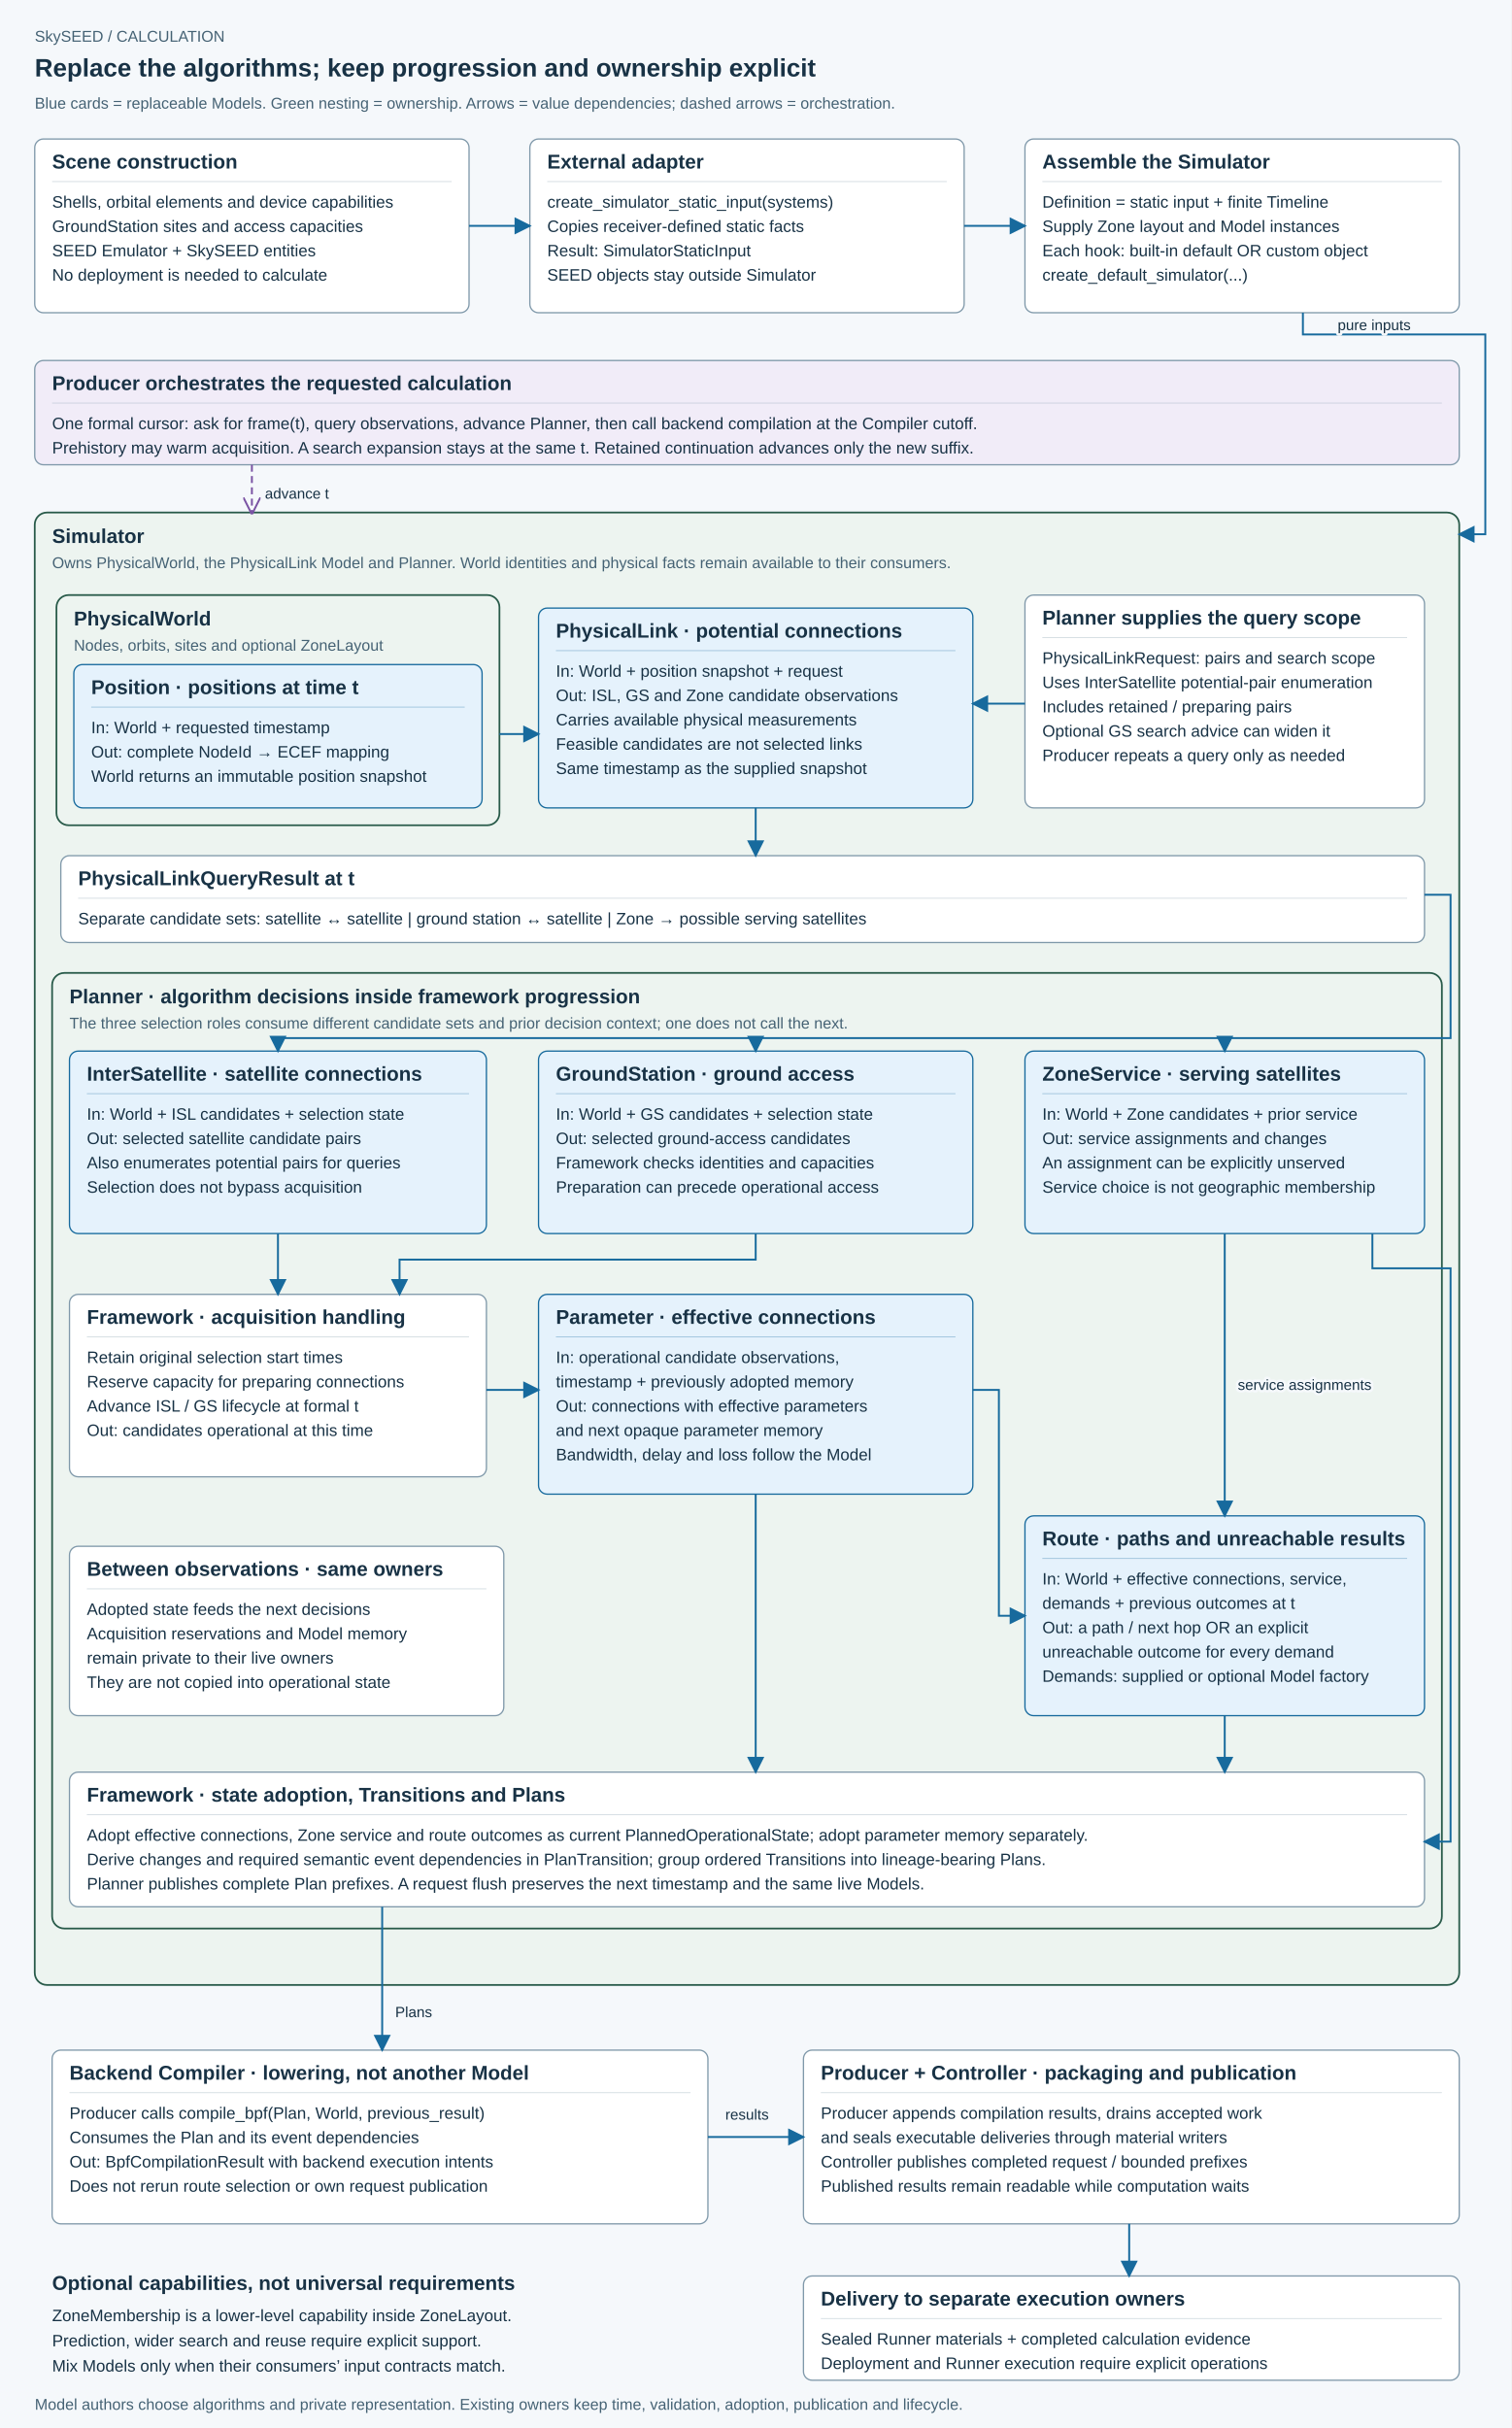
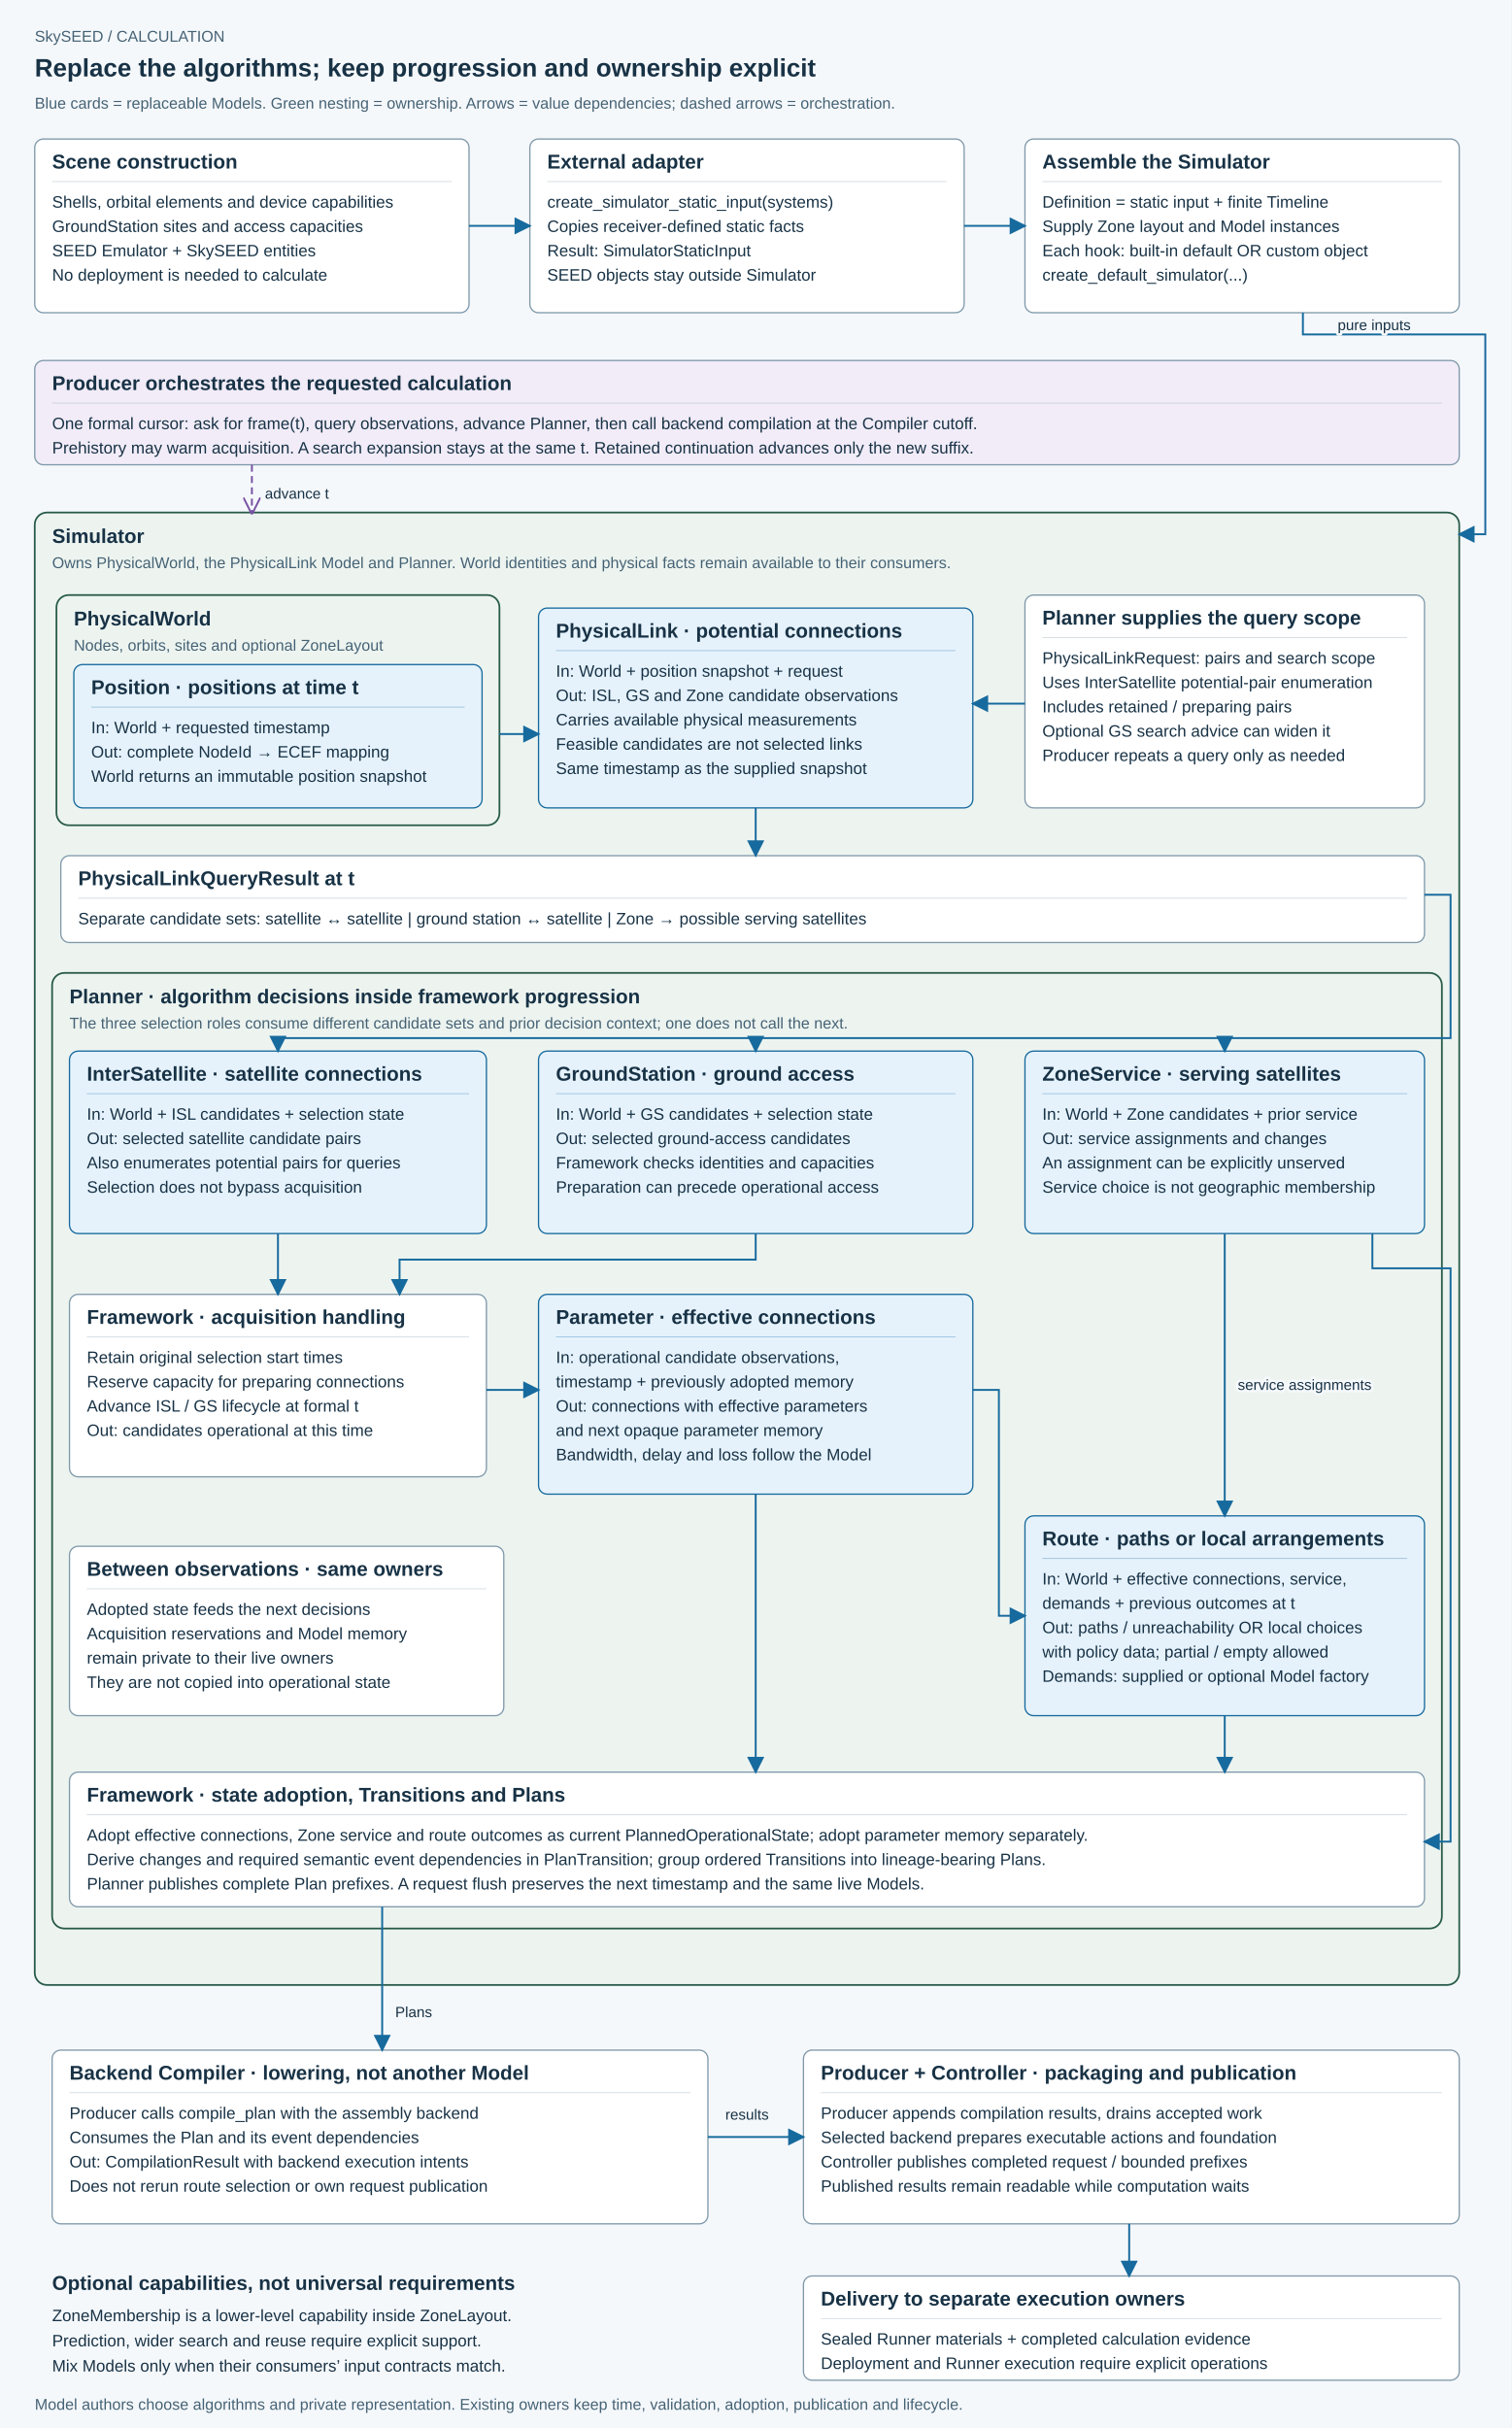
<svg xmlns="http://www.w3.org/2000/svg" width="1740" height="2795" viewBox="0 0 1740 2795" role="img" aria-labelledby="title description">
  <defs>
    <marker id="data" markerWidth="9" markerHeight="9" refX="8" refY="4.5" orient="auto">
      <path d="M0,0 L9,4.5 L0,9 z" fill="#176a9d" />
    </marker>
    <marker id="control" markerWidth="9" markerHeight="9" refX="8" refY="4.5" orient="auto">
      <path d="M0,0 L9,4.5 L0,9" fill="none" stroke="#7952a3" />
    </marker>
  </defs>
  <style>
 text {font-family:Arial,Helvetica,sans-serif;fill:#183245}
 .heading {font-size:29px;font-weight:bold}
 .title {font-size:23px;font-weight:bold}
 .body {font-size:19px}
 .caption {font-size:18px;fill:#456274}
 .label {font-size:17px;paint-order:stroke;stroke:#f5f8fb;stroke-width:6px;stroke-linejoin:round}
</style>
  <rect width="100%" height="100%" fill="#f5f8fb" />
  <text x="40" y="48" class="caption">SkySEED  /  CALCULATION</text>
  <text x="40" y="88" class="heading">Replace the algorithms; keep progression and ownership explicit</text>
  <text x="40" y="125" class="caption">Blue cards = replaceable Models. Green nesting = ownership. Arrows = value dependencies; dashed arrows = orchestration.</text>
  <g>
    <rect x="40" y="160" width="500" height="200" rx="10" fill="#fff" stroke="#8099aa" stroke-width="1.5" />
    <text x="60" y="194" class="title">Scene construction</text>
    <path d="M60,209 H520" stroke="#8099aa" opacity=".35" />
    <text x="60" y="239" class="body">Shells, orbital elements and device capabilities</text>
    <text x="60" y="267" class="body">GroundStation sites and access capacities</text>
    <text x="60" y="295" class="body">SEED Emulator + SkySEED entities</text>
    <text x="60" y="323" class="body">No deployment is needed to calculate</text>
  </g>
  <g>
    <rect x="610" y="160" width="500" height="200" rx="10" fill="#fff" stroke="#8099aa" stroke-width="1.5" />
    <text x="630" y="194" class="title">External adapter</text>
    <path d="M630,209 H1090" stroke="#8099aa" opacity=".35" />
    <text x="630" y="239" class="body">create_simulator_static_input(systems)</text>
    <text x="630" y="267" class="body">Copies receiver-defined static facts</text>
    <text x="630" y="295" class="body">Result: SimulatorStaticInput</text>
    <text x="630" y="323" class="body">SEED objects stay outside Simulator</text>
  </g>
  <g>
    <rect x="1180" y="160" width="500" height="200" rx="10" fill="#fff" stroke="#8099aa" stroke-width="1.5" />
    <text x="1200" y="194" class="title">Assemble the Simulator</text>
    <path d="M1200,209 H1660" stroke="#8099aa" opacity=".35" />
    <text x="1200" y="239" class="body">Definition = static input + finite Timeline</text>
    <text x="1200" y="267" class="body">Supply Zone layout and Model instances</text>
    <text x="1200" y="295" class="body">Each hook: built-in default OR custom object</text>
    <text x="1200" y="323" class="body">create_default_simulator(...)</text>
  </g>
  <polyline points="540,260 610,260" fill="none" stroke="#176a9d" stroke-width="2.2" marker-end="url(#data)" />
  <polyline points="1110,260 1180,260" fill="none" stroke="#176a9d" stroke-width="2.2" marker-end="url(#data)" />
  <g>
    <rect x="40" y="415" width="1640" height="120" rx="10" fill="#f1ecf8" stroke="#8099aa" stroke-width="1.5" />
    <text x="60" y="449" class="title">Producer orchestrates the requested calculation</text>
    <path d="M60,464 H1660" stroke="#8099aa" opacity=".35" />
    <text x="60" y="494" class="body">One formal cursor: ask for frame(t), query observations, advance Planner, then call backend compilation at the Compiler cutoff.</text>
    <text x="60" y="522" class="body">Prehistory may warm acquisition. A search expansion stays at the same t. Retained continuation advances only the new suffix.</text>
  </g>
  <rect x="40" y="590" width="1640" height="1695" rx="14" fill="#edf4f0" stroke="#285a49" stroke-width="2" />
  <text x="60" y="625" class="title">Simulator</text>
  <text x="60" y="654" class="caption">Owns PhysicalWorld, the PhysicalLink Model and Planner. World identities and physical facts remain available to their consumers.</text>
  <polyline points="290,535 290,590" fill="none" stroke="#7952a3" stroke-width="2.2" marker-end="url(#control)" stroke-dasharray="8 5" />
  <text x="305" y="574" class="label">advance t</text>
  <polyline points="1500,360 1500,385 1710,385 1710,615 1680,615" fill="none" stroke="#176a9d" stroke-width="2.2" marker-end="url(#data)" />
  <text x="1540" y="380" class="label">pure inputs</text>
  <rect x="65" y="685" width="510" height="265" rx="14" fill="#edf4f0" stroke="#285a49" stroke-width="2" />
  <text x="85" y="720" class="title">PhysicalWorld</text>
  <text x="85" y="749" class="caption">Nodes, orbits, sites and optional ZoneLayout</text>
  <g>
    <rect x="85" y="765" width="470" height="165" rx="10" fill="#e5f2fc" stroke="#176a9d" stroke-width="1.5" />
    <text x="105" y="799" class="title">Position · positions at time t</text>
    <path d="M105,814 H535" stroke="#176a9d" opacity=".35" />
    <text x="105" y="844" class="body">In: World + requested timestamp</text>
    <text x="105" y="872" class="body">Out: complete NodeId → ECEF mapping</text>
    <text x="105" y="900" class="body">World returns an immutable position snapshot</text>
  </g>
  <g>
    <rect x="620" y="700" width="500" height="230" rx="10" fill="#e5f2fc" stroke="#176a9d" stroke-width="1.5" />
    <text x="640" y="734" class="title">PhysicalLink · potential connections</text>
    <path d="M640,749 H1100" stroke="#176a9d" opacity=".35" />
    <text x="640" y="779" class="body">In: World + position snapshot + request</text>
    <text x="640" y="807" class="body">Out: ISL, GS and Zone candidate observations</text>
    <text x="640" y="835" class="body">Carries available physical measurements</text>
    <text x="640" y="863" class="body">Feasible candidates are not selected links</text>
    <text x="640" y="891" class="body">Same timestamp as the supplied snapshot</text>
  </g>
  <g>
    <rect x="1180" y="685" width="460" height="245" rx="10" fill="#fff" stroke="#8099aa" stroke-width="1.5" />
    <text x="1200" y="719" class="title">Planner supplies the query scope</text>
    <path d="M1200,734 H1620" stroke="#8099aa" opacity=".35" />
    <text x="1200" y="764" class="body">PhysicalLinkRequest: pairs and search scope</text>
    <text x="1200" y="792" class="body">Uses InterSatellite potential-pair enumeration</text>
    <text x="1200" y="820" class="body">Includes retained / preparing pairs</text>
    <text x="1200" y="848" class="body">Optional GS search advice can widen it</text>
    <text x="1200" y="876" class="body">Producer repeats a query only as needed</text>
  </g>
  <polyline points="575,845 620,845" fill="none" stroke="#176a9d" stroke-width="2.2" marker-end="url(#data)" />
  <polyline points="1180,810 1120,810" fill="none" stroke="#176a9d" stroke-width="2.2" marker-end="url(#data)" />
  <g>
    <rect x="70" y="985" width="1570" height="100" rx="10" fill="#fff" stroke="#8099aa" stroke-width="1.5" />
    <text x="90" y="1019" class="title">PhysicalLinkQueryResult at t</text>
    <path d="M90,1034 H1620" stroke="#8099aa" opacity=".35" />
    <text x="90" y="1064" class="body">Separate candidate sets: satellite ↔ satellite  |  ground station ↔ satellite  |  Zone → possible serving satellites</text>
  </g>
  <polyline points="870,930 870,985" fill="none" stroke="#176a9d" stroke-width="2.2" marker-end="url(#data)" />
  <rect x="60" y="1120" width="1600" height="1100" rx="14" fill="#edf4f0" stroke="#285a49" stroke-width="2" />
  <text x="80" y="1155" class="title">Planner · algorithm decisions inside framework progression</text>
  <text x="80" y="1184" class="caption">The three selection roles consume different candidate sets and prior decision context; one does not call the next.</text>
  <g>
    <rect x="80" y="1210" width="480" height="210" rx="10" fill="#e5f2fc" stroke="#176a9d" stroke-width="1.5" />
    <text x="100" y="1244" class="title">InterSatellite · satellite connections</text>
    <path d="M100,1259 H540" stroke="#176a9d" opacity=".35" />
    <text x="100" y="1289" class="body">In: World + ISL candidates + selection state</text>
    <text x="100" y="1317" class="body">Out: selected satellite candidate pairs</text>
    <text x="100" y="1345" class="body">Also enumerates potential pairs for queries</text>
    <text x="100" y="1373" class="body">Selection does not bypass acquisition</text>
  </g>
  <g>
    <rect x="620" y="1210" width="500" height="210" rx="10" fill="#e5f2fc" stroke="#176a9d" stroke-width="1.5" />
    <text x="640" y="1244" class="title">GroundStation · ground access</text>
    <path d="M640,1259 H1100" stroke="#176a9d" opacity=".35" />
    <text x="640" y="1289" class="body">In: World + GS candidates + selection state</text>
    <text x="640" y="1317" class="body">Out: selected ground-access candidates</text>
    <text x="640" y="1345" class="body">Framework checks identities and capacities</text>
    <text x="640" y="1373" class="body">Preparation can precede operational access</text>
  </g>
  <g>
    <rect x="1180" y="1210" width="460" height="210" rx="10" fill="#e5f2fc" stroke="#176a9d" stroke-width="1.5" />
    <text x="1200" y="1244" class="title">ZoneService · serving satellites</text>
    <path d="M1200,1259 H1620" stroke="#176a9d" opacity=".35" />
    <text x="1200" y="1289" class="body">In: World + Zone candidates + prior service</text>
    <text x="1200" y="1317" class="body">Out: service assignments and changes</text>
    <text x="1200" y="1345" class="body">An assignment can be explicitly unserved</text>
    <text x="1200" y="1373" class="body">Service choice is not geographic membership</text>
  </g>
  <polyline points="1640,1030 1670,1030 1670,1195 320,1195 320,1210" fill="none" stroke="#176a9d" stroke-width="2.2" marker-end="url(#data)" />
  <polyline points="870,1195 870,1210" fill="none" stroke="#176a9d" stroke-width="2.2" marker-end="url(#data)" />
  <polyline points="1410,1195 1410,1210" fill="none" stroke="#176a9d" stroke-width="2.2" marker-end="url(#data)" />
  <g>
    <rect x="80" y="1490" width="480" height="210" rx="10" fill="#fff" stroke="#8099aa" stroke-width="1.5" />
    <text x="100" y="1524" class="title">Framework · acquisition handling</text>
    <path d="M100,1539 H540" stroke="#8099aa" opacity=".35" />
    <text x="100" y="1569" class="body">Retain original selection start times</text>
    <text x="100" y="1597" class="body">Reserve capacity for preparing connections</text>
    <text x="100" y="1625" class="body">Advance ISL / GS lifecycle at formal t</text>
    <text x="100" y="1653" class="body">Out: candidates operational at this time</text>
  </g>
  <polyline points="320,1420 320,1490" fill="none" stroke="#176a9d" stroke-width="2.2" marker-end="url(#data)" />
  <polyline points="870,1420 870,1450 460,1450 460,1490" fill="none" stroke="#176a9d" stroke-width="2.2" marker-end="url(#data)" />
  <g>
    <rect x="620" y="1490" width="500" height="230" rx="10" fill="#e5f2fc" stroke="#176a9d" stroke-width="1.5" />
    <text x="640" y="1524" class="title">Parameter · effective connections</text>
    <path d="M640,1539 H1100" stroke="#176a9d" opacity=".35" />
    <text x="640" y="1569" class="body">In: operational candidate observations,</text>
    <text x="640" y="1597" class="body">      timestamp + previously adopted memory</text>
    <text x="640" y="1625" class="body">Out: connections with effective parameters</text>
    <text x="640" y="1653" class="body">      and next opaque parameter memory</text>
    <text x="640" y="1681" class="body">Bandwidth, delay and loss follow the Model</text>
  </g>
  <polyline points="560,1600 620,1600" fill="none" stroke="#176a9d" stroke-width="2.2" marker-end="url(#data)" />
  <g>
    <rect x="1180" y="1745" width="460" height="230" rx="10" fill="#e5f2fc" stroke="#176a9d" stroke-width="1.5" />
-     <text x="1200" y="1779" class="title">Route · paths and unreachable results</text>
+     <text x="1200" y="1779" class="title">Route · paths or local arrangements</text>
    <path d="M1200,1794 H1620" stroke="#176a9d" opacity=".35" />
    <text x="1200" y="1824" class="body">In: World + effective connections, service,</text>
    <text x="1200" y="1852" class="body">      demands + previous outcomes at t</text>
-     <text x="1200" y="1880" class="body">Out: a path / next hop OR an explicit</text>
-     <text x="1200" y="1908" class="body">      unreachable outcome for every demand</text>
+     <text x="1200" y="1880" class="body">Out: paths / unreachability OR local choices</text>
+     <text x="1200" y="1908" class="body">      with policy data; partial / empty allowed</text>
    <text x="1200" y="1936" class="body">Demands: supplied or optional Model factory</text>
  </g>
  <polyline points="1120,1600 1150,1600 1150,1860 1180,1860" fill="none" stroke="#176a9d" stroke-width="2.2" marker-end="url(#data)" />
  <polyline points="1410,1420 1410,1745" fill="none" stroke="#176a9d" stroke-width="2.2" marker-end="url(#data)" />
  <text x="1425" y="1600" class="label">service assignments</text>
  <g>
    <rect x="80" y="1780" width="500" height="195" rx="10" fill="#fff" stroke="#8099aa" stroke-width="1.5" />
    <text x="100" y="1814" class="title">Between observations · same owners</text>
    <path d="M100,1829 H560" stroke="#8099aa" opacity=".35" />
    <text x="100" y="1859" class="body">Adopted state feeds the next decisions</text>
    <text x="100" y="1887" class="body">Acquisition reservations and Model memory</text>
    <text x="100" y="1915" class="body">remain private to their live owners</text>
    <text x="100" y="1943" class="body">They are not copied into operational state</text>
  </g>
  <g>
    <rect x="80" y="2040" width="1560" height="155" rx="10" fill="#fff" stroke="#8099aa" stroke-width="1.5" />
    <text x="100" y="2074" class="title">Framework · state adoption, Transitions and Plans</text>
    <path d="M100,2089 H1620" stroke="#8099aa" opacity=".35" />
    <text x="100" y="2119" class="body">Adopt effective connections, Zone service and route outcomes as current PlannedOperationalState; adopt parameter memory separately.</text>
    <text x="100" y="2147" class="body">Derive changes and required semantic event dependencies in PlanTransition; group ordered Transitions into lineage-bearing Plans.</text>
    <text x="100" y="2175" class="body">Planner publishes complete Plan prefixes. A request flush preserves the next timestamp and the same live Models.</text>
  </g>
  <polyline points="870,1720 870,2040" fill="none" stroke="#176a9d" stroke-width="2.2" marker-end="url(#data)" />
  <polyline points="1410,1975 1410,2040" fill="none" stroke="#176a9d" stroke-width="2.2" marker-end="url(#data)" />
  <polyline points="1580,1420 1580,1460 1670,1460 1670,2120 1640,2120" fill="none" stroke="#176a9d" stroke-width="2.2" marker-end="url(#data)" />
  <g>
    <rect x="60" y="2360" width="755" height="200" rx="10" fill="#fff" stroke="#8099aa" stroke-width="1.5" />
    <text x="80" y="2394" class="title">Backend Compiler · lowering, not another Model</text>
    <path d="M80,2409 H795" stroke="#8099aa" opacity=".35" />
-     <text x="80" y="2439" class="body">Producer calls compile_bpf(Plan, World, previous_result)</text>
+     <text x="80" y="2439" class="body">Producer calls compile_plan with the assembly backend</text>
    <text x="80" y="2467" class="body">Consumes the Plan and its event dependencies</text>
-     <text x="80" y="2495" class="body">Out: BpfCompilationResult with backend execution intents</text>
+     <text x="80" y="2495" class="body">Out: CompilationResult with backend execution intents</text>
    <text x="80" y="2523" class="body">Does not rerun route selection or own request publication</text>
  </g>
  <polyline points="440,2195 440,2360" fill="none" stroke="#176a9d" stroke-width="2.2" marker-end="url(#data)" />
  <text x="455" y="2322" class="label">Plans</text>
  <g>
    <rect x="925" y="2360" width="755" height="200" rx="10" fill="#fff" stroke="#8099aa" stroke-width="1.5" />
    <text x="945" y="2394" class="title">Producer + Controller · packaging and publication</text>
    <path d="M945,2409 H1660" stroke="#8099aa" opacity=".35" />
    <text x="945" y="2439" class="body">Producer appends compilation results, drains accepted work</text>
-     <text x="945" y="2467" class="body">and seals executable deliveries through material writers</text>
+     <text x="945" y="2467" class="body">Selected backend prepares executable actions and foundation</text>
    <text x="945" y="2495" class="body">Controller publishes completed request / bounded prefixes</text>
    <text x="945" y="2523" class="body">Published results remain readable while computation waits</text>
  </g>
  <polyline points="815,2460 925,2460" fill="none" stroke="#176a9d" stroke-width="2.2" marker-end="url(#data)" />
  <text x="835" y="2440" class="label">results</text>
  <g>
    <rect x="925" y="2620" width="755" height="120" rx="10" fill="#fff" stroke="#8099aa" stroke-width="1.5" />
    <text x="945" y="2654" class="title">Delivery to separate execution owners</text>
    <path d="M945,2669 H1660" stroke="#8099aa" opacity=".35" />
    <text x="945" y="2699" class="body">Sealed Runner materials + completed calculation evidence</text>
    <text x="945" y="2727" class="body">Deployment and Runner execution require explicit operations</text>
  </g>
  <polyline points="1300,2560 1300,2620" fill="none" stroke="#176a9d" stroke-width="2.2" marker-end="url(#data)" />
  <text x="60" y="2636" class="title">Optional capabilities, not universal requirements</text>
  <text x="60" y="2672" class="body">ZoneMembership is a lower-level capability inside ZoneLayout.</text>
  <text x="60" y="2701" class="body">Prediction, wider search and reuse require explicit support.</text>
  <text x="60" y="2730" class="body">Mix Models only when their consumers’ input contracts match.</text>
  <text x="40" y="2774" class="caption">Model authors choose algorithms and private representation. Existing owners keep time, validation, adoption, publication and lifecycle.</text>
</svg>
